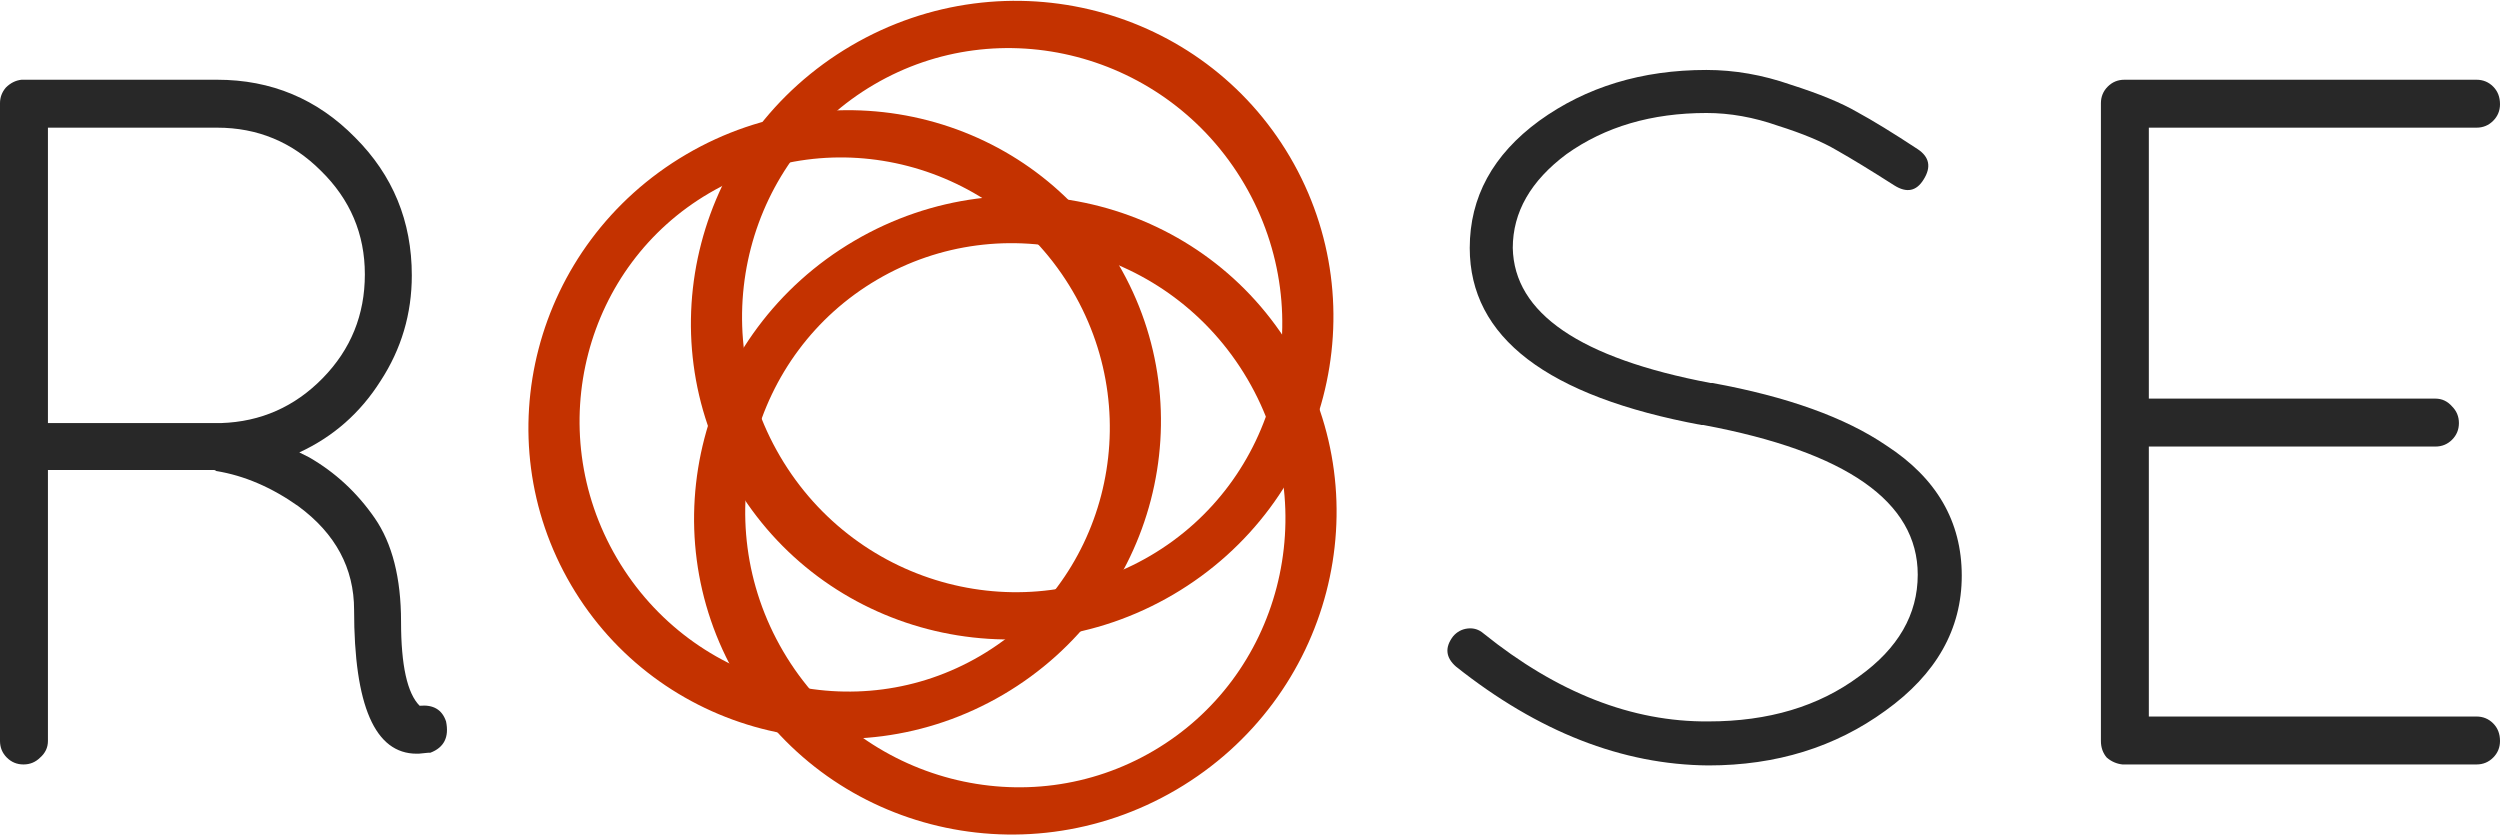
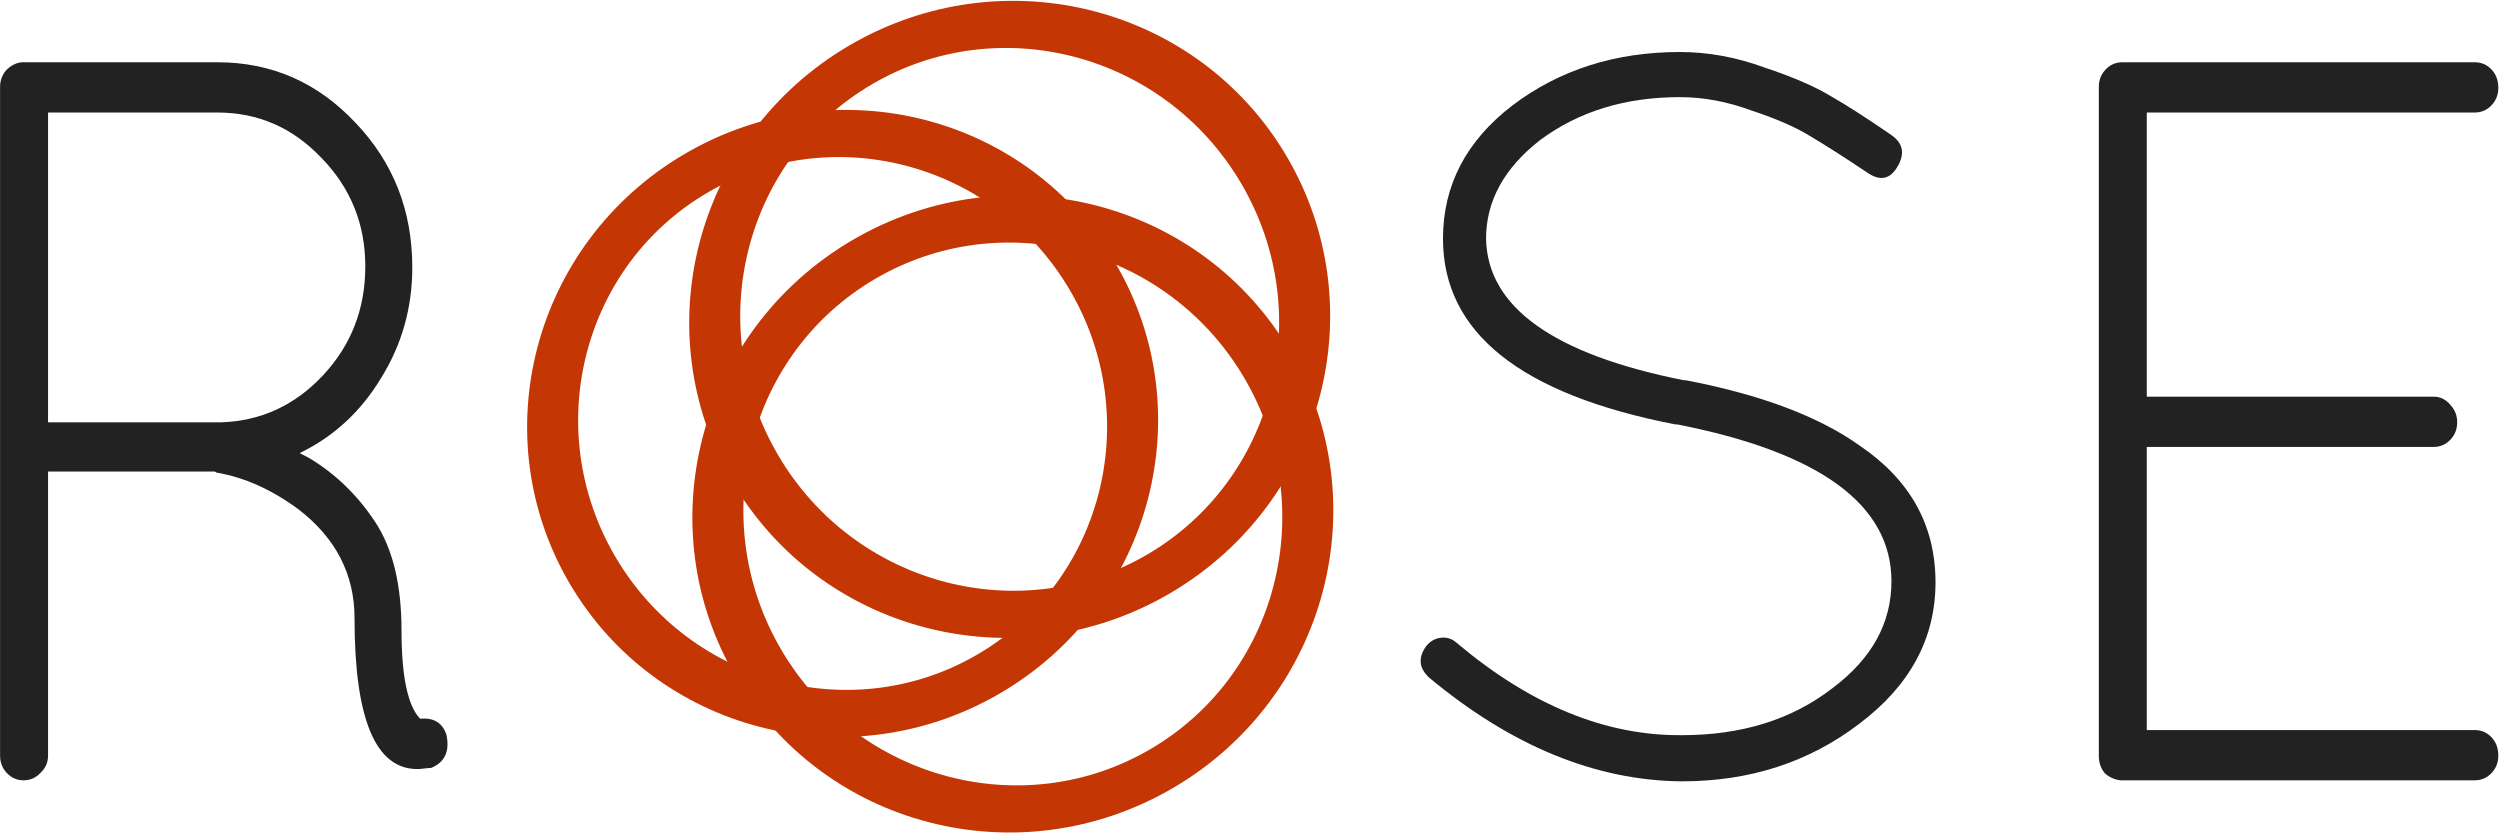
- <svg xmlns="http://www.w3.org/2000/svg" width="111.155" height="37.143" id="svg4400" version="1.1">
+ <svg xmlns="http://www.w3.org/2000/svg" width="120" height="40" id="svg4400" version="1.1">
  <defs id="defs4402" />
-   <g id="layer1" transform="translate(-61.07435,-387.5294)">
+   <g id="layer1" transform="translate(-61.07435,-384.6723)">
    <g id="g4126" transform="matrix(0.4619619,0,0,0.4619619,-430.8742,351.9981)">
-       <g id="g3094" transform="matrix(0.4707235,0,0,0.4707235,563.6326,70.16291)">
-         <g id="flowRoot3915" style="font-size:200px;font-style:normal;font-variant:normal;font-weight:normal;font-stretch:normal;text-align:start;line-height:125%;letter-spacing:0px;word-spacing:0px;writing-mode:lr-tb;text-anchor:start;fill:#282828;fill-opacity:1;stroke:none;font-family:Quicksand;-inkscape-font-specification:Quicksand" transform="translate(987.9114,-452.1799)">
-           <path id="path4438" style="line-height:125%;letter-spacing:-1.19px;fill:#282828;fill-opacity:1;font-family:Quicksand;-inkscape-font-specification:Quicksand" d="m 162.2,620.625 c -8.533,0 -12.8,-9.8 -12.8,-29.4 -9e-5,-8.533 -3.8,-15.6 -11.4,-21.2 -5.467,-3.867 -11.067,-6.267 -16.8,-7.2 -0.133,-0.133 -0.267,-0.2 -0.4,-0.2 l -34,0 0,55.4 c -2.8e-5,1.333 -0.533,2.467 -1.6,3.4 -0.933,0.933 -2.067,1.4 -3.4,1.4 -1.333,0 -2.467,-0.467 -3.4,-1.4 -0.933,-0.933 -1.4,-2.067 -1.4,-3.4 l 0,-130.4 c -1.8e-5,-1.2 0.4,-2.267 1.2,-3.2 0.933,-0.933 2,-1.467 3.2,-1.6 l 40,0 c 11.067,1.4e-4 20.467,3.933 28.2,11.8 7.733,7.733 11.6,17.133 11.6,28.2 -10e-5,7.867 -2.133,15.067 -6.4,21.6 -4.133,6.533 -9.667,11.4 -16.6,14.6 l 2,1 c 5.333,3.067 9.8,7.2 13.4,12.4 3.6,5.2 5.4,12.267 5.4,21.2 -1e-4,8.933 1.267,14.667 3.8,17.2 2.8,-0.267 4.6,0.8 5.4,3.2 0.667,3.2 -0.4,5.333 -3.2,6.4 l -0.4,0 -2,0.2 -0.4,0 m -40,-67.6 c 8.133,-0.267 15.067,-3.333 20.8,-9.2 5.733,-5.867 8.6,-12.933 8.6,-21.2 -9e-5,-8.267 -3,-15.333 -9,-21.2 -5.867,-5.867 -12.933,-8.8 -21.2,-8.8 l -34.6,0 0,60.4 35.4,0" />
-           <path id="path4440" style="line-height:125%;letter-spacing:-16.2px;fill:#282828;fill-opacity:1;font-family:Quicksand;-inkscape-font-specification:Quicksand" d="m 386.309,517.225 c 0.267,13.333 13.733,22.533 40.4,27.6 l 0.4,0 c 15.333,2.8 27.2,7.067 35.6,12.8 10.267,6.667 15.4,15.533 15.4,26.6 -1.2e-4,10.933 -5.2,20.133 -15.6,27.6 -10.267,7.467 -22.333,11.2 -36.2,11.2 -17.6,-0.133 -34.8,-6.867 -51.6,-20.2 -2.133,-1.867 -2.333,-3.933 -0.6,-6.2 0.8,-0.933 1.8,-1.467 3,-1.6 1.2,-0.133 2.267,0.2 3.2,1 15.067,12.133 30.4,18.133 46,18 12.267,1e-5 22.533,-3.067 30.8,-9.2 8,-5.733 12,-12.667 12,-20.8 -1.1e-4,-14.933 -14.6,-25.133 -43.8,-30.6 l -0.4,0 c -31.6,-5.867 -47.4,-17.933 -47.4,-36.2 -2e-5,-10.4 4.733,-19.067 14.2,-26 9.6,-6.933 21,-10.4 34.2,-10.4 5.733,1.4e-4 11.467,1 17.2,3 5.867,1.867 10.4,3.733 13.6,5.6 3.2,1.733 7.333,4.267 12.4,7.6 2.4,1.6 2.8,3.667 1.2,6.2 -1.467,2.4 -3.467,2.8 -6,1.2 -4.8,-3.067 -8.733,-5.467 -11.8,-7.2 -2.933,-1.733 -6.933,-3.4 -12,-5 -4.933,-1.733 -9.8,-2.6 -14.6,-2.6 -11.2,1.3e-4 -20.733,2.8 -28.6,8.4 -7.333,5.467 -11,11.867 -11,19.2" />
-           <path id="path4442" style="line-height:125%;letter-spacing:-8.64px;fill:#282828;fill-opacity:1;font-family:Quicksand;-inkscape-font-specification:Quicksand" d="m 506.561,618.025 0,-130.4 c -2e-5,-1.333 0.467,-2.467 1.4,-3.4 0.933,-0.933 2.067,-1.4 3.4,-1.4 l 72,0 c 1.333,1.4e-4 2.467,0.467 3.4,1.4 0.933,0.933 1.4,2.133 1.4,3.6 -1e-4,1.333 -0.467,2.467 -1.4,3.4 -0.933,0.933 -2.067,1.4 -3.4,1.4 l -67,0 0,55.4 58.6,0 c 1.333,7e-5 2.467,0.533 3.4,1.6 0.933,0.933 1.4,2.067 1.4,3.4 -10e-5,1.333 -0.467,2.467 -1.4,3.4 -0.933,0.933 -2.067,1.4 -3.4,1.4 l -58.6,0 0,55.2 67,0 c 1.333,1e-5 2.467,0.467 3.4,1.4 0.933,0.933 1.4,2.133 1.4,3.6 -1e-4,1.333 -0.467,2.467 -1.4,3.4 -0.933,0.933 -2.067,1.4 -3.4,1.4 l -72.4,0 c -1.2,-0.133 -2.267,-0.6 -3.2,-1.4 -0.8,-0.933 -1.2,-2.067 -1.2,-3.4" />
-         </g>
-         <g style="stroke-width:10;stroke-miterlimit:4;stroke-dasharray:none" id="g3923" transform="translate(1008.376,-398.5097)">
+       <g id="g3094" transform="matrix(0.506933,0,0,0.506933,525.0727,63.45879)">
+         <g style="opacity:0.98;stroke-width:10;stroke-miterlimit:4;stroke-dasharray:none" id="g3923" transform="translate(1008.376,-398.5097)">
          <path transform="matrix(1.622011,-0.9517575,0.8080959,1.377179,-323.1996,-28.86554)" style="fill:none;stroke:#c43200;stroke-width:5.771;stroke-miterlimit:4;stroke-opacity:1;stroke-dasharray:none" d="m 154.286,481.648 c 0,20.908 -14.391,37.857 -32.143,37.857 -17.752,0 -32.143,-16.949 -32.143,-37.857 0,-20.908 14.391,-37.857 32.143,-37.857 17.752,0 32.143,16.949 32.143,37.857 z" id="path3015-4-7" />
          <path transform="matrix(1.594639,-0.9356966,0.7944593,1.353939,-348.1781,-38.18342)" style="fill:none;stroke:#c43200;stroke-width:5.87;stroke-miterlimit:4;stroke-opacity:1;stroke-dasharray:none" d="m 154.286,481.648 c 0,20.908 -14.391,37.857 -32.143,37.857 -17.752,0 -32.143,-16.949 -32.143,-37.857 0,-20.908 14.391,-37.857 32.143,-37.857 17.752,0 32.143,16.949 32.143,37.857 z" id="path3015-4-70" />
          <path transform="matrix(1.622011,-0.9517575,0.8080959,1.377179,-323.8457,-68.75472)" style="fill:none;stroke:#c43200;stroke-width:5.771;stroke-miterlimit:4;stroke-opacity:1;stroke-dasharray:none" d="m 154.286,481.648 c 0,20.908 -14.391,37.857 -32.143,37.857 -17.752,0 -32.143,-16.949 -32.143,-37.857 0,-20.908 14.391,-37.857 32.143,-37.857 17.752,0 32.143,16.949 32.143,37.857 z" id="path3015-4-7-9" />
+         </g>
+         <flowRoot xml:space="preserve" id="flowRoot3003" style="font-size:40px;font-style:normal;font-weight:normal;line-height:125%;letter-spacing:0px;word-spacing:0px;fill:#000000;fill-opacity:1;stroke:none;font-family:Sans" transform="matrix(4.270151,0,0,4.270151,1064.911,14.34202)">
+           <flowRegion id="flowRegion3005">
+             <rect id="rect3007" width="87" height="41" x="-4" y="61.5" />
+           </flowRegion>
+           <flowPara id="flowPara3009">ROSE</flowPara>
+         </flowRoot>
+         <g transform="matrix(4.270151,0,0,4.473454,1048.998,-264.2117)" style="font-size:40px;font-style:normal;font-variant:normal;font-weight:normal;font-stretch:normal;line-height:125%;letter-spacing:0px;word-spacing:0px;opacity:0.98;fill:#1e1e1e;fill-opacity:1;stroke:none;font-family:Quicksand;-inkscape-font-specification:Quicksand" id="flowRoot3011">
+           <path d="m 23.752,97.504 c -2.005,0 -3.008,-2.303 -3.008,-6.909 -2.1e-5,-2.005 -0.893,-3.666 -2.679,-4.982 -1.285,-0.909 -2.601,-1.473 -3.948,-1.692 -0.031,-0.031 -0.063,-0.047 -0.094,-0.047 l -7.99,0 0,13.019 c -6.5e-6,0.313 -0.125,0.58 -0.376,0.799 -0.219,0.219 -0.486,0.329 -0.799,0.329 -0.313,0 -0.58,-0.11 -0.799,-0.329 -0.219,-0.219 -0.329,-0.486 -0.329,-0.799 l 0,-30.644 c -4.2e-6,-0.282 0.094,-0.533 0.282,-0.752 0.219,-0.219 0.47,-0.345 0.752,-0.376 l 9.4,0 c 2.601,3.3e-5 4.81,0.924 6.627,2.773 1.817,1.817 2.726,4.026 2.726,6.627 -2.4e-5,1.849 -0.501,3.541 -1.504,5.076 -0.971,1.535 -2.272,2.679 -3.901,3.431 l 0.47,0.235 c 1.253,0.721 2.303,1.692 3.149,2.914 0.846,1.222 1.269,2.883 1.269,4.982 -2.4e-5,2.099 0.298,3.447 0.893,4.042 0.658,-0.063 1.081,0.188 1.269,0.752 0.157,0.752 -0.094,1.253 -0.752,1.504 l -0.094,0 -0.47,0.047 -0.094,0 m -9.4,-15.886 c 1.911,-0.063 3.541,-0.783 4.888,-2.162 1.347,-1.379 2.021,-3.039 2.021,-4.982 -2.2e-5,-1.943 -0.705,-3.603 -2.115,-4.982 -1.379,-1.379 -3.039,-2.068 -4.982,-2.068 l -8.131,0 0,14.194 8.319,0" style="font-size:47px;fill:#1e1e1e" id="path3788" />
+           <path d="m 75.058,73.205 c 0.063,3.133 3.227,5.295 9.494,6.486 l 0.094,0 c 3.603,0.658 6.392,1.661 8.366,3.008 2.413,1.567 3.619,3.65 3.619,6.251 -2.8e-5,2.569 -1.222,4.731 -3.666,6.486 -2.413,1.755 -5.248,2.632 -8.507,2.632 -4.136,-0.031 -8.178,-1.614 -12.126,-4.747 -0.501,-0.439 -0.548,-0.924 -0.141,-1.457 0.188,-0.219 0.423,-0.345 0.705,-0.376 0.282,-0.031 0.533,0.047 0.752,0.235 3.541,2.851 7.144,4.261 10.81,4.23 2.883,2e-6 5.295,-0.721 7.238,-2.162 1.88,-1.347 2.82,-2.977 2.82,-4.888 -2.6e-5,-3.509 -3.431,-5.906 -10.293,-7.191 l -0.094,0 c -7.426,-1.379 -11.139,-4.214 -11.139,-8.507 -5e-6,-2.444 1.112,-4.481 3.337,-6.11 2.256,-1.629 4.935,-2.444 8.037,-2.444 1.347,3.3e-5 2.695,0.235 4.042,0.705 1.379,0.439 2.444,0.877 3.196,1.316 0.752,0.407 1.723,1.003 2.914,1.786 0.564,0.376 0.658,0.862 0.282,1.457 -0.345,0.564 -0.815,0.658 -1.41,0.282 -1.128,-0.721 -2.052,-1.285 -2.773,-1.692 -0.689,-0.407 -1.629,-0.799 -2.82,-1.175 -1.159,-0.407 -2.303,-0.611 -3.431,-0.611 -2.632,3.1e-5 -4.872,0.658 -6.721,1.974 -1.723,1.285 -2.585,2.789 -2.585,4.512" style="font-size:47px;fill:#1e1e1e" id="path3792" />
+           <path d="m 104.47,96.893 0,-30.644 c 0,-0.313 0.11,-0.58 0.329,-0.799 0.219,-0.219 0.486,-0.329 0.799,-0.329 l 16.92,0 c 0.313,3.3e-5 0.58,0.11 0.799,0.329 0.219,0.219 0.329,0.501 0.329,0.846 -2e-5,0.313 -0.11,0.58 -0.329,0.799 -0.219,0.219 -0.486,0.329 -0.799,0.329 l -15.745,0 0,13.019 13.771,0 c 0.313,1.7e-5 0.58,0.125 0.799,0.376 0.219,0.219 0.329,0.486 0.329,0.799 -2e-5,0.313 -0.11,0.58 -0.329,0.799 -0.219,0.219 -0.486,0.329 -0.799,0.329 l -13.771,0 0,12.972 15.745,0 c 0.313,2e-6 0.58,0.11 0.799,0.329 0.219,0.219 0.329,0.501 0.329,0.846 -2e-5,0.313 -0.11,0.58 -0.329,0.799 -0.219,0.219 -0.486,0.329 -0.799,0.329 l -17.014,0 c -0.282,-0.031 -0.533,-0.141 -0.752,-0.329 -0.188,-0.219 -0.282,-0.486 -0.282,-0.799" style="font-size:47px;fill:#1e1e1e" id="path3794" />
        </g>
      </g>
    </g>
  </g>
</svg>
